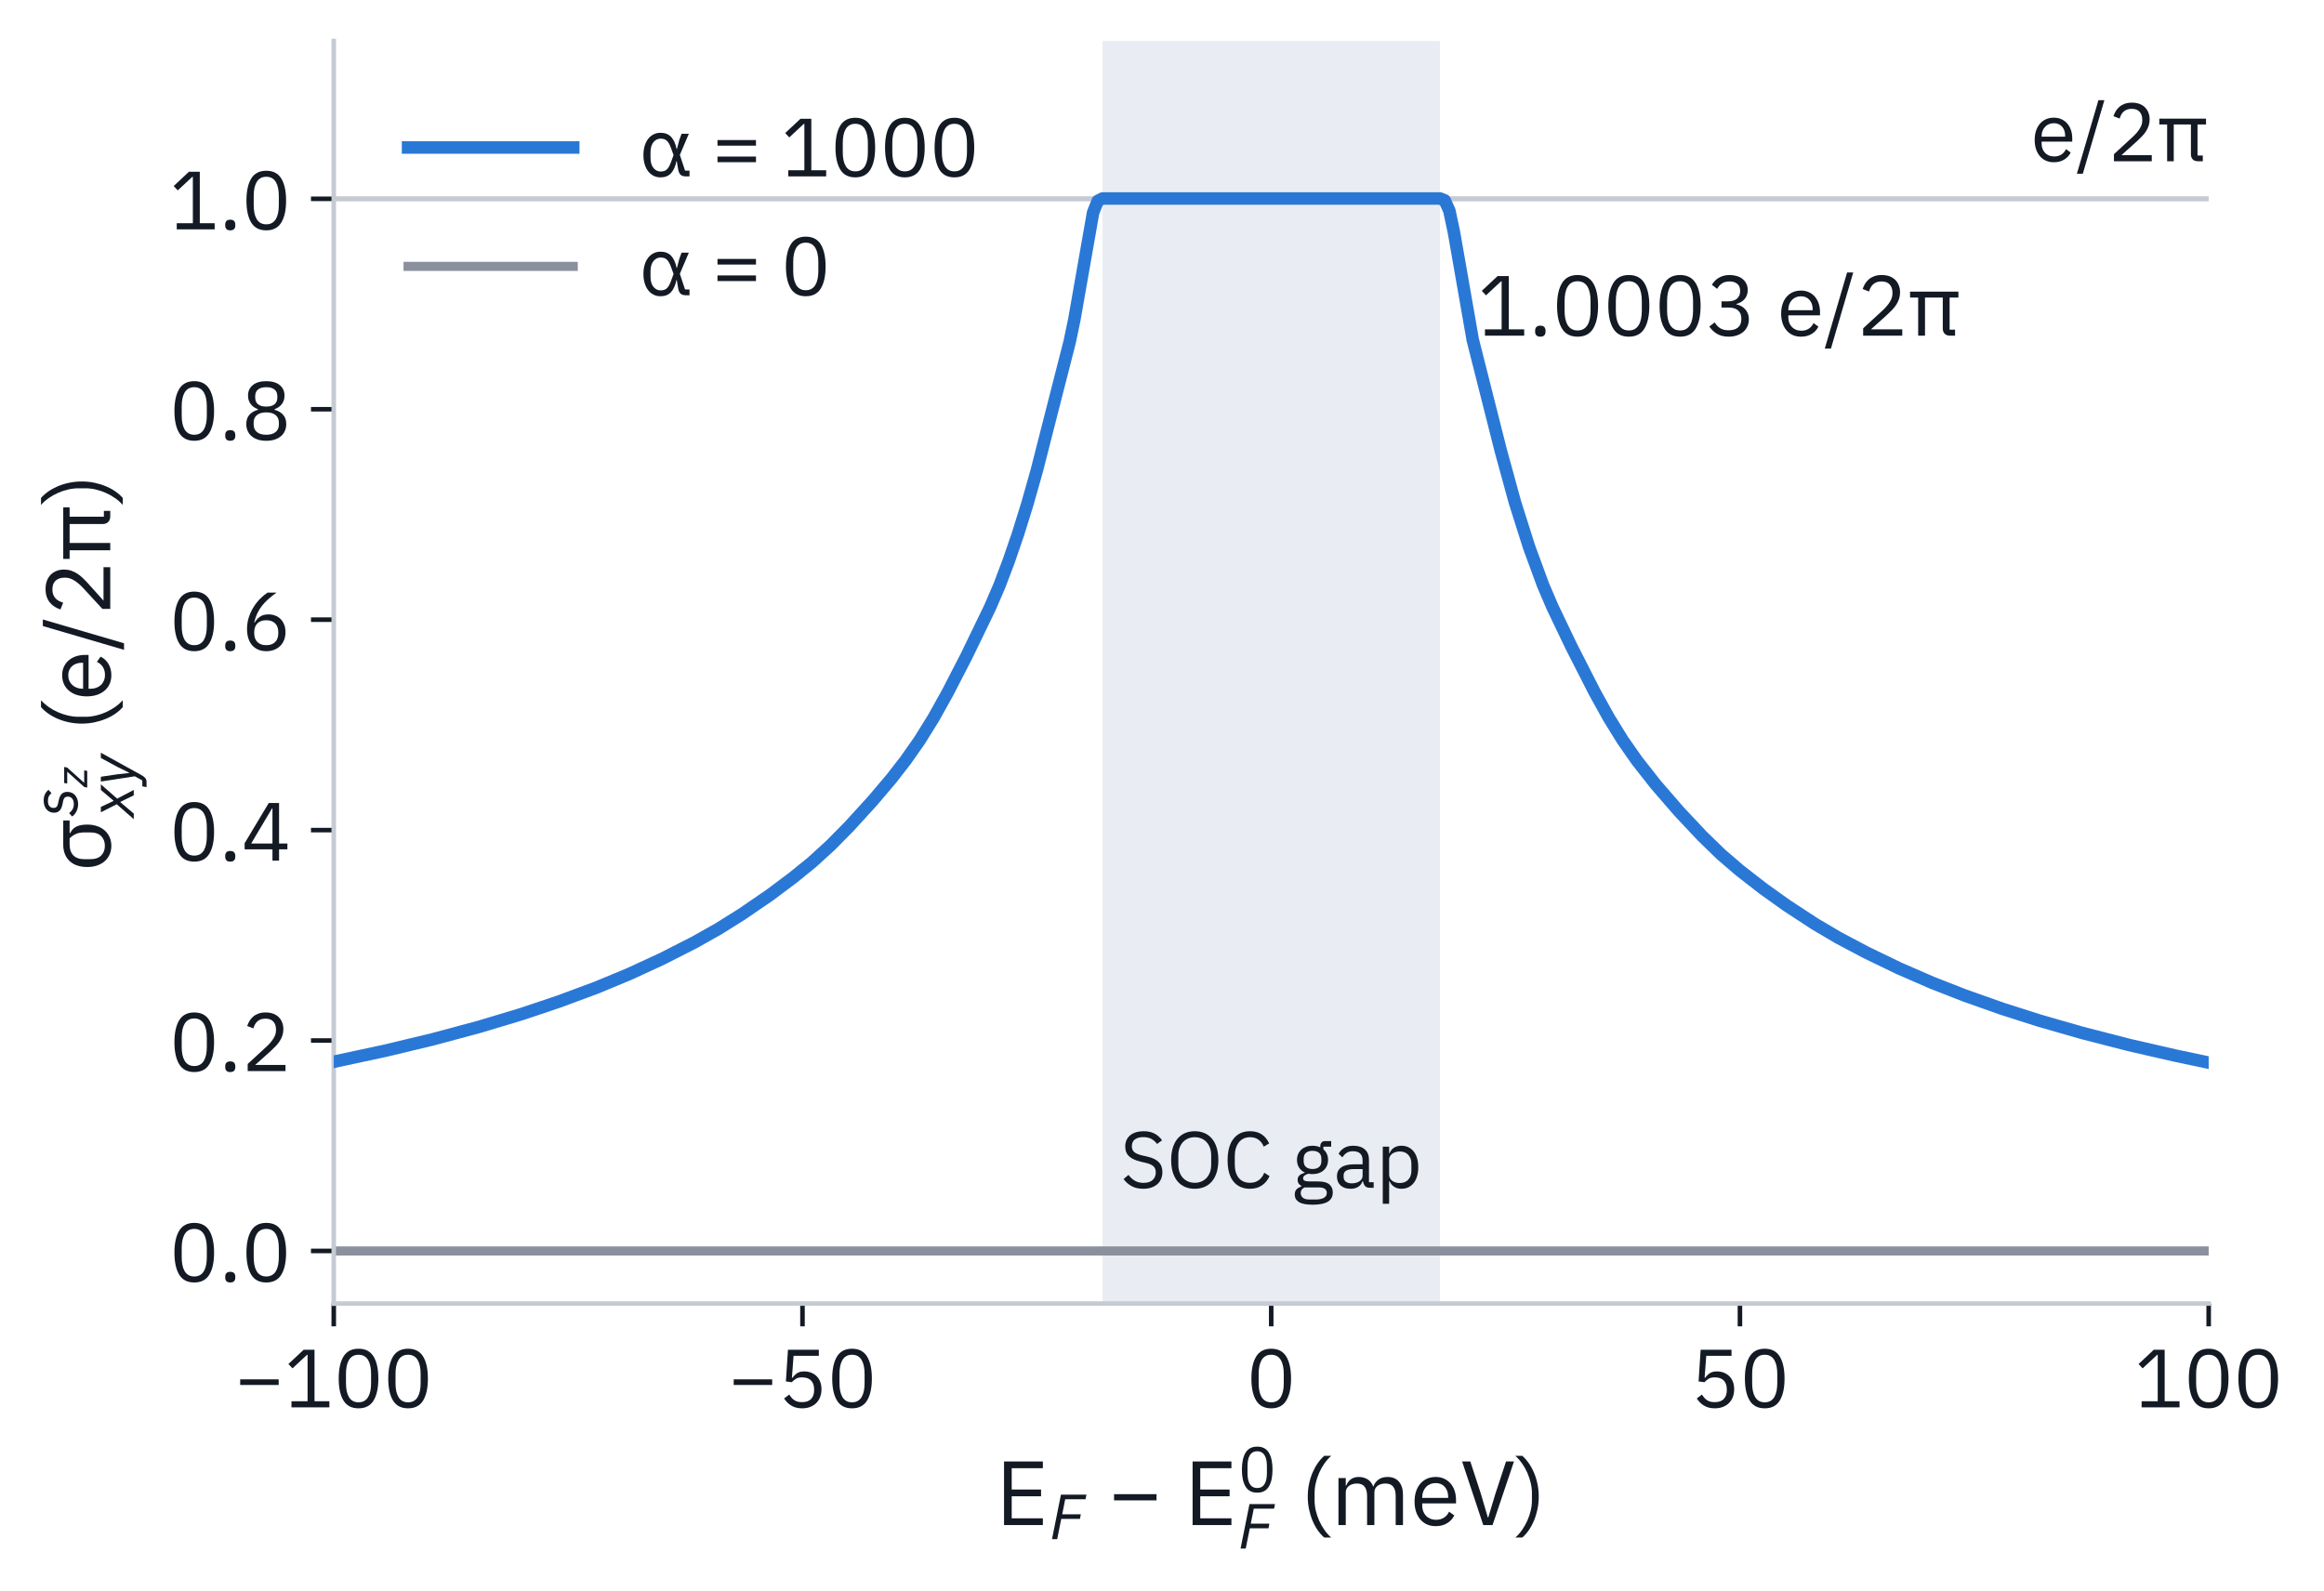
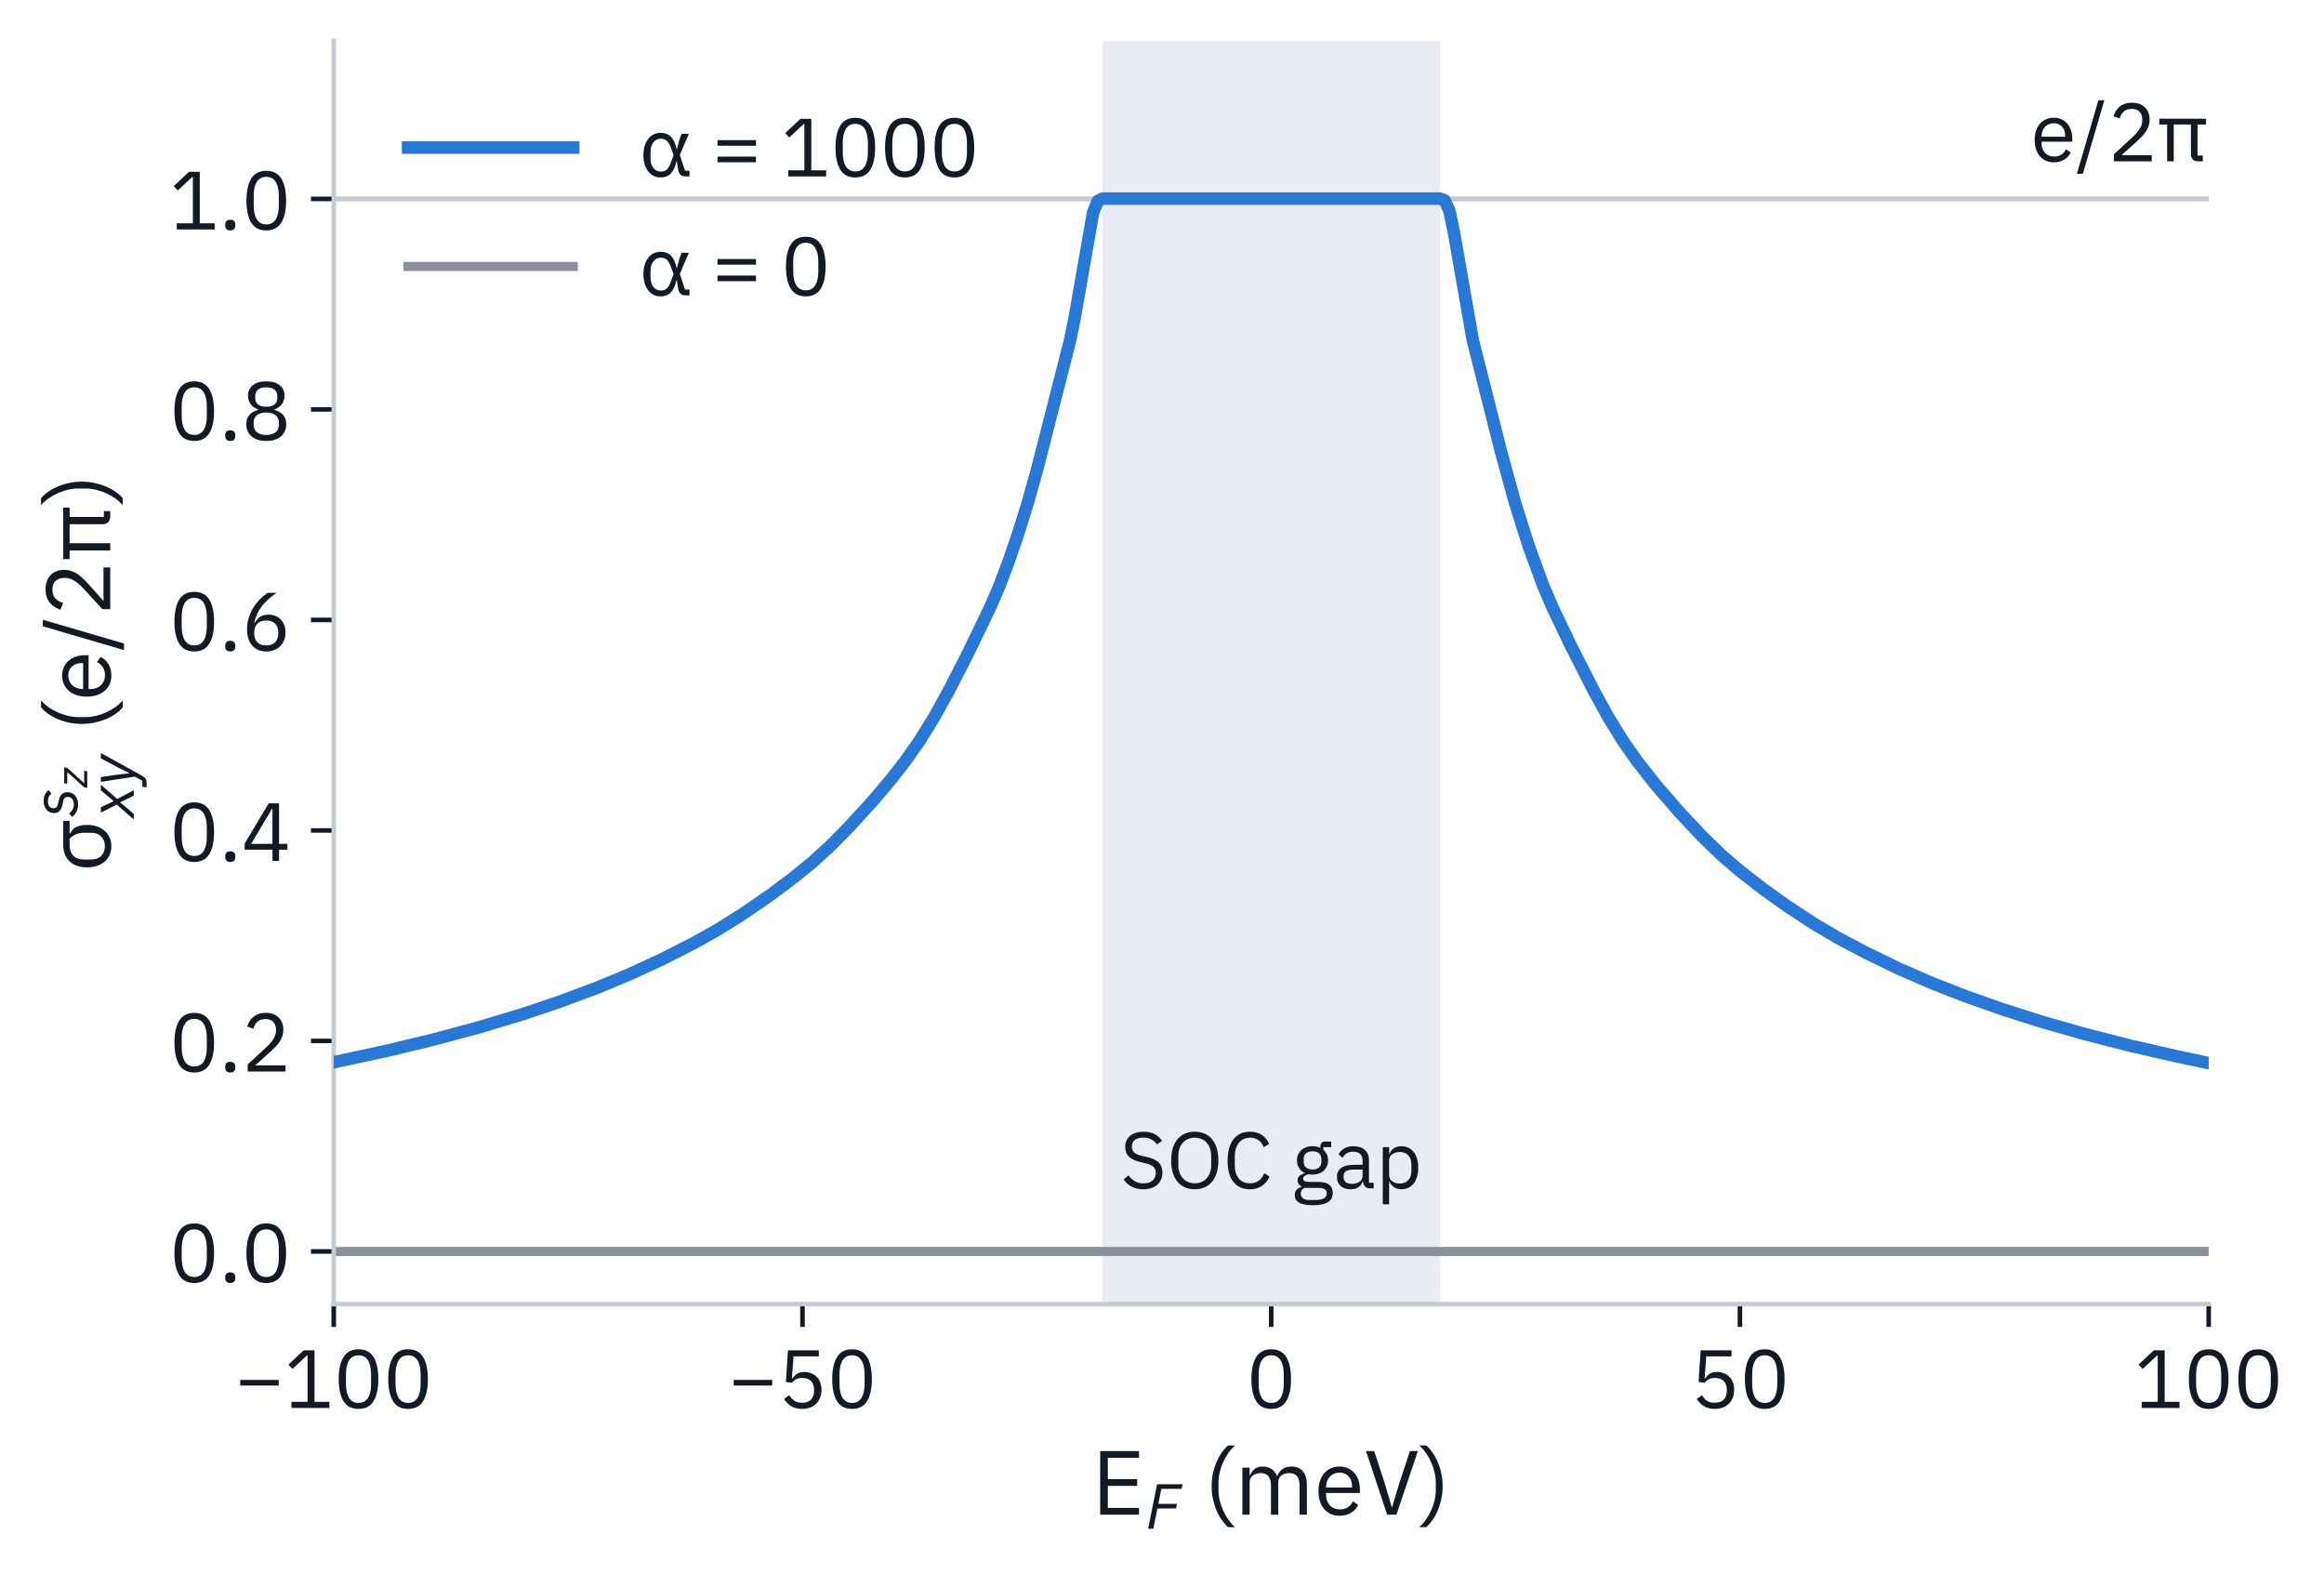
- <svg xmlns="http://www.w3.org/2000/svg" xmlns:xlink="http://www.w3.org/1999/xlink" width="408.074pt" height="279.37pt" viewBox="0 0 408.074 279.37" version="1.1">
+ <svg xmlns="http://www.w3.org/2000/svg" xmlns:xlink="http://www.w3.org/1999/xlink" width="408.074pt" height="276.33pt" viewBox="0 0 408.074 276.33" version="1.1">
  <defs>
    <style type="text/css">*{stroke-linejoin: round; stroke-linecap: butt}</style>
  </defs>
  <g id="figure_1">
    <g id="patch_1">
-       <path d="M 0 279.37  L 408.074 279.37  L 408.074 0  L 0 0  L 0 279.37  z " style="fill: none" />
+       <path d="M 0 276.33  L 408.074 276.33  L 408.074 0  L 0 0  L 0 276.33  z " style="fill: none" />
    </g>
    <g id="axes_1">
      <g id="patch_2">
        <path d="M 58.604 228.96  L 387.824 228.96  L 387.824 7.2  L 58.604 7.2  L 58.604 228.96  z " style="fill: none" />
      </g>
      <g id="patch_3">
-         <path d="M 193.585 228.96  L 252.844 228.96  L 252.844 7.2  L 193.585 7.2  z " clip-path="url(#pc250fb31f4)" style="fill: #e9edf3" />
+         <path d="M 193.585 228.96  L 252.844 228.96  L 252.844 7.2  L 193.585 7.2  z " clip-path="url(#pb63f28850c)" style="fill: #e9edf3" />
      </g>
      <g id="line2d_1">
-         <path d="M 58.604 34.92  L 387.824 34.92  " clip-path="url(#pc250fb31f4)" style="fill: none; stroke: #c5cad3; stroke-width: 0.9; stroke-linecap: square" />
+         <path d="M 58.604 34.92  L 387.824 34.92  " clip-path="url(#pb63f28850c)" style="fill: none; stroke: #c5cad3; stroke-width: 0.9; stroke-linecap: square" />
      </g>
      <g id="matplotlib.axis_1">
        <g id="xtick_1">
          <g id="line2d_2">
            <defs>
              <path id="m9ce9b8f9b5" d="M 0 0  L 0 4  " style="stroke: #141a24; stroke-width: 0.8" />
            </defs>
            <g>
              <use xlink:href="#m9ce9b8f9b5" x="58.604" y="228.96" style="fill: #141a24; stroke: #141a24; stroke-width: 0.8" />
            </g>
          </g>
          <g id="text_1">
            <g style="fill: #141a24" transform="translate(41.20445 247.19) scale(0.145 -0.145)">
              <defs>
                <path id="IBMPlexSans-2212" d="M 429 1734  L 429 2170  L 3411 2170  L 3411 1734  L 429 1734  z " transform="scale(0.015625)" />
                <path id="IBMPlexSans-31" d="M 563 0  L 563 474  L 1811 474  L 1811 4070  L 1766 4070  L 640 3021  L 326 3360  L 1510 4467  L 2349 4467  L 2349 474  L 3501 474  L 3501 0  L 563 0  z " transform="scale(0.015625)" />
                <path id="IBMPlexSans-30" d="M 1920 -77  Q 1120 -77 752 531  Q 384 1139 384 2234  Q 384 3328 752 3936  Q 1120 4544 1920 4544  Q 2720 4544 3088 3936  Q 3456 3328 3456 2234  Q 3456 1139 3088 531  Q 2720 -77 1920 -77  z M 1920 390  Q 2182 390 2368 499  Q 2554 608 2669 806  Q 2784 1005 2838 1273  Q 2893 1542 2893 1869  L 2893 2598  Q 2893 2925 2838 3193  Q 2784 3462 2669 3660  Q 2554 3859 2368 3968  Q 2182 4077 1920 4077  Q 1658 4077 1472 3968  Q 1286 3859 1171 3660  Q 1056 3462 1001 3193  Q 947 2925 947 2598  L 947 1869  Q 947 1542 1001 1273  Q 1056 1005 1171 806  Q 1286 608 1472 499  Q 1658 390 1920 390  z " transform="scale(0.015625)" />
              </defs>
              <use xlink:href="#IBMPlexSans-2212" />
              <use xlink:href="#IBMPlexSans-31" transform="translate(59.99999 0)" />
              <use xlink:href="#IBMPlexSans-30" transform="translate(120 0)" />
              <use xlink:href="#IBMPlexSans-30" transform="translate(180 0)" />
            </g>
          </g>
        </g>
        <g id="xtick_2">
          <g id="line2d_3">
            <g>
              <use xlink:href="#m9ce9b8f9b5" x="140.909" y="228.96" style="fill: #141a24; stroke: #141a24; stroke-width: 0.8" />
            </g>
          </g>
          <g id="text_2">
            <g style="fill: #141a24" transform="translate(127.8595 247.19) scale(0.145 -0.145)">
              <defs>
                <path id="IBMPlexSans-35" d="M 3187 3994  L 1229 3994  L 1101 2291  L 1146 2291  Q 1306 2515 1507 2649  Q 1709 2784 2061 2784  Q 2349 2784 2592 2688  Q 2835 2592 3014 2416  Q 3194 2240 3293 1984  Q 3392 1728 3392 1402  Q 3392 1075 3289 803  Q 3187 531 2992 336  Q 2797 141 2518 32  Q 2240 -77 1888 -77  Q 1606 -77 1392 -13  Q 1178 51 1011 160  Q 845 269 720 403  Q 595 538 493 685  L 896 992  Q 979 858 1072 749  Q 1165 640 1277 563  Q 1389 486 1536 444  Q 1683 403 1888 403  Q 2349 403 2585 646  Q 2822 890 2822 1331  L 2822 1395  Q 2822 1837 2585 2080  Q 2349 2323 1888 2323  Q 1581 2323 1405 2211  Q 1229 2099 1088 1946  L 634 2010  L 794 4467  L 3187 4467  L 3187 3994  z " transform="scale(0.015625)" />
              </defs>
              <use xlink:href="#IBMPlexSans-2212" />
              <use xlink:href="#IBMPlexSans-35" transform="translate(59.99999 0)" />
              <use xlink:href="#IBMPlexSans-30" transform="translate(120 0)" />
            </g>
          </g>
        </g>
        <g id="xtick_3">
          <g id="line2d_4">
            <g>
              <use xlink:href="#m9ce9b8f9b5" x="223.214" y="228.96" style="fill: #141a24; stroke: #141a24; stroke-width: 0.8" />
            </g>
          </g>
          <g id="text_3">
            <g style="fill: #141a24" transform="translate(218.8645 247.19) scale(0.145 -0.145)">
              <use xlink:href="#IBMPlexSans-30" />
            </g>
          </g>
        </g>
        <g id="xtick_4">
          <g id="line2d_5">
            <g>
              <use xlink:href="#m9ce9b8f9b5" x="305.519" y="228.96" style="fill: #141a24; stroke: #141a24; stroke-width: 0.8" />
            </g>
          </g>
          <g id="text_4">
            <g style="fill: #141a24" transform="translate(296.8195 247.19) scale(0.145 -0.145)">
              <use xlink:href="#IBMPlexSans-35" />
              <use xlink:href="#IBMPlexSans-30" transform="translate(59.99999 0)" />
            </g>
          </g>
        </g>
        <g id="xtick_5">
          <g id="line2d_6">
            <g>
              <use xlink:href="#m9ce9b8f9b5" x="387.824" y="228.96" style="fill: #141a24; stroke: #141a24; stroke-width: 0.8" />
            </g>
          </g>
          <g id="text_5">
            <g style="fill: #141a24" transform="translate(374.7745 247.19) scale(0.145 -0.145)">
              <use xlink:href="#IBMPlexSans-31" />
              <use xlink:href="#IBMPlexSans-30" transform="translate(59.99999 0)" />
              <use xlink:href="#IBMPlexSans-30" transform="translate(120 0)" />
            </g>
          </g>
        </g>
        <g id="text_6">
-           <g style="fill: #141a24" transform="translate(174.8145 268.01) scale(0.16 -0.16)">
+           <g style="fill: #141a24" transform="translate(191.6945 265.93) scale(0.16 -0.16)">
            <defs>
              <path id="IBMPlexSans-45" d="M 595 0  L 595 4467  L 3322 4467  L 3322 3994  L 1133 3994  L 1133 2496  L 3194 2496  L 3194 2022  L 1133 2022  L 1133 474  L 3322 474  L 3322 0  L 595 0  z " transform="scale(0.015625)" />
              <path id="IBMPlexSans-Italic-46" d="M 250 0  L 1146 4467  L 3706 4467  L 3610 4006  L 1574 4006  L 1274 2496  L 3142 2496  L 3053 2035  L 1178 2035  L 768 0  L 250 0  z " transform="scale(0.015625)" />
              <path id="IBMPlexSans-20" transform="scale(0.015625)" />
              <path id="IBMPlexSans-28" d="M 531 1997  Q 531 2458 620 2886  Q 710 3315 867 3683  Q 1024 4051 1235 4352  Q 1446 4653 1690 4864  L 2176 4864  Q 1907 4621 1692 4313  Q 1478 4006 1328 3660  Q 1178 3315 1094 2956  Q 1011 2598 1011 2266  L 1011 1715  Q 1011 1376 1094 1017  Q 1178 659 1331 313  Q 1485 -32 1699 -339  Q 1914 -646 2176 -877  L 1690 -877  Q 1453 -678 1241 -377  Q 1030 -77 873 294  Q 717 666 624 1098  Q 531 1530 531 1997  z " transform="scale(0.015625)" />
              <path id="IBMPlexSans-6d" d="M 544 0  L 544 3302  L 1056 3302  L 1056 2765  L 1082 2765  Q 1139 2893 1212 3005  Q 1286 3117 1392 3200  Q 1498 3283 1638 3331  Q 1779 3379 1971 3379  Q 2298 3379 2573 3222  Q 2848 3066 2982 2707  L 2995 2707  Q 3085 2976 3331 3177  Q 3578 3379 4000 3379  Q 4506 3379 4790 3049  Q 5075 2720 5075 2118  L 5075 0  L 4563 0  L 4563 2029  Q 4563 2470 4390 2694  Q 4218 2918 3840 2918  Q 3686 2918 3548 2880  Q 3411 2842 3302 2765  Q 3194 2688 3130 2569  Q 3066 2451 3066 2291  L 3066 0  L 2554 0  L 2554 2029  Q 2554 2470 2381 2694  Q 2208 2918 1843 2918  Q 1690 2918 1549 2880  Q 1408 2842 1299 2765  Q 1190 2688 1123 2569  Q 1056 2451 1056 2291  L 1056 0  L 544 0  z " transform="scale(0.015625)" />
              <path id="IBMPlexSans-65" d="M 1786 -77  Q 1446 -77 1174 44  Q 902 166 707 393  Q 512 621 406 937  Q 301 1254 301 1651  Q 301 2042 406 2362  Q 512 2682 707 2909  Q 902 3136 1174 3257  Q 1446 3379 1786 3379  Q 2118 3379 2380 3257  Q 2643 3136 2828 2921  Q 3014 2707 3113 2412  Q 3213 2118 3213 1766  L 3213 1523  L 838 1523  L 838 1370  Q 838 1158 905 976  Q 973 794 1097 659  Q 1222 525 1404 448  Q 1587 371 1818 371  Q 2131 371 2364 518  Q 2598 666 2726 941  L 3091 678  Q 2931 339 2592 131  Q 2253 -77 1786 -77  z M 1786 2950  Q 1574 2950 1401 2876  Q 1229 2803 1104 2668  Q 979 2534 908 2352  Q 838 2170 838 1952  L 838 1907  L 2662 1907  L 2662 1978  Q 2662 2419 2422 2684  Q 2182 2950 1786 2950  z " transform="scale(0.015625)" />
              <path id="IBMPlexSans-56" d="M 1613 0  L 128 4467  L 704 4467  L 1440 2214  L 1933 538  L 1965 538  L 2470 2214  L 3213 4467  L 3770 4467  L 2266 0  L 1613 0  z " transform="scale(0.015625)" />
              <path id="IBMPlexSans-29" d="M 1613 1997  Q 1613 1530 1520 1098  Q 1427 666 1270 294  Q 1114 -77 902 -377  Q 691 -678 454 -877  L -32 -877  Q 230 -646 444 -339  Q 659 -32 812 313  Q 966 659 1049 1017  Q 1133 1376 1133 1715  L 1133 2266  Q 1133 2598 1049 2956  Q 966 3315 816 3660  Q 666 4006 451 4313  Q 237 4621 -32 4864  L 454 4864  Q 698 4653 909 4352  Q 1120 4051 1277 3683  Q 1434 3315 1523 2886  Q 1613 2458 1613 1997  z " transform="scale(0.015625)" />
            </defs>
-             <use xlink:href="#IBMPlexSans-45" transform="translate(0 0.896875)" />
-             <use xlink:href="#IBMPlexSans-Italic-46" transform="translate(59.20288 -14.58125) scale(0.7)" />
-             <use xlink:href="#IBMPlexSans-20" transform="translate(99.72256 0.896875)" />
-             <use xlink:href="#IBMPlexSans-2212" transform="translate(123.3226 0.896875)" />
-             <use xlink:href="#IBMPlexSans-20" transform="translate(183.3225 0.896875)" />
-             <use xlink:href="#IBMPlexSans-45" transform="translate(206.9225 0.896875)" />
-             <use xlink:href="#IBMPlexSans-30" transform="translate(266.1254 37.3) scale(0.7)" />
-             <use xlink:href="#IBMPlexSans-Italic-46" transform="translate(266.1254 -24.9) scale(0.7)" />
-             <use xlink:href="#IBMPlexSans-20" transform="translate(310.7051 0.896875)" />
-             <use xlink:href="#IBMPlexSans-28" transform="translate(334.3051 0.896875)" />
-             <use xlink:href="#IBMPlexSans-6d" transform="translate(367.8051 0.896875)" />
-             <use xlink:href="#IBMPlexSans-65" transform="translate(455.105 0.896875)" />
-             <use xlink:href="#IBMPlexSans-56" transform="translate(510.005 0.896875)" />
-             <use xlink:href="#IBMPlexSans-29" transform="translate(570.905 0.896875)" />
+             <use xlink:href="#IBMPlexSans-45" />
+             <use xlink:href="#IBMPlexSans-Italic-46" transform="translate(59.20288 -15.47813) scale(0.7)" />
+             <use xlink:href="#IBMPlexSans-20" transform="translate(99.72256 0)" />
+             <use xlink:href="#IBMPlexSans-28" transform="translate(123.3226 0)" />
+             <use xlink:href="#IBMPlexSans-6d" transform="translate(156.8225 0)" />
+             <use xlink:href="#IBMPlexSans-65" transform="translate(244.1225 0)" />
+             <use xlink:href="#IBMPlexSans-56" transform="translate(299.0225 0)" />
+             <use xlink:href="#IBMPlexSans-29" transform="translate(359.9225 0)" />
          </g>
        </g>
      </g>
      <g id="matplotlib.axis_2">
        <g id="ytick_1">
          <g id="line2d_7">
            <defs>
              <path id="mf43ab1ffb0" d="M 0 0  L -4 0  " style="stroke: #141a24; stroke-width: 0.8" />
            </defs>
            <g>
              <use xlink:href="#mf43ab1ffb0" x="58.604" y="219.72" style="fill: #141a24; stroke: #141a24; stroke-width: 0.8" />
            </g>
          </g>
          <g id="text_7">
            <g style="fill: #141a24" transform="translate(29.76 225.085) scale(0.145 -0.145)">
              <defs>
                <path id="IBMPlexSans-2e" d="M 870 -77  Q 666 -77 573 25  Q 480 128 480 294  L 480 378  Q 480 544 573 646  Q 666 749 870 749  Q 1075 749 1168 646  Q 1261 544 1261 378  L 1261 294  Q 1261 128 1168 25  Q 1075 -77 870 -77  z " transform="scale(0.015625)" />
              </defs>
              <use xlink:href="#IBMPlexSans-30" />
              <use xlink:href="#IBMPlexSans-2e" transform="translate(59.99999 0)" />
              <use xlink:href="#IBMPlexSans-30" transform="translate(87.19998 0)" />
            </g>
          </g>
        </g>
        <g id="ytick_2">
          <g id="line2d_8">
            <g>
              <use xlink:href="#mf43ab1ffb0" x="58.604" y="182.76" style="fill: #141a24; stroke: #141a24; stroke-width: 0.8" />
            </g>
          </g>
          <g id="text_8">
            <g style="fill: #141a24" transform="translate(29.76 188.125) scale(0.145 -0.145)">
              <defs>
                <path id="IBMPlexSans-32" d="M 3411 0  L 480 0  L 480 550  L 1939 1894  Q 2253 2182 2464 2505  Q 2675 2829 2675 3155  L 2675 3232  Q 2675 3603 2470 3833  Q 2266 4064 1850 4064  Q 1645 4064 1491 4006  Q 1338 3949 1226 3846  Q 1114 3744 1040 3606  Q 966 3469 922 3309  L 442 3494  Q 506 3693 618 3881  Q 730 4070 899 4217  Q 1069 4365 1309 4454  Q 1549 4544 1875 4544  Q 2202 4544 2458 4448  Q 2714 4352 2886 4179  Q 3059 4006 3152 3769  Q 3245 3533 3245 3245  Q 3245 2982 3171 2758  Q 3098 2534 2970 2332  Q 2842 2131 2659 1939  Q 2477 1747 2266 1555  L 1062 474  L 3411 474  L 3411 0  z " transform="scale(0.015625)" />
              </defs>
              <use xlink:href="#IBMPlexSans-30" />
              <use xlink:href="#IBMPlexSans-2e" transform="translate(59.99999 0)" />
              <use xlink:href="#IBMPlexSans-32" transform="translate(87.19998 0)" />
            </g>
          </g>
        </g>
        <g id="ytick_3">
          <g id="line2d_9">
            <g>
              <use xlink:href="#mf43ab1ffb0" x="58.604" y="145.8" style="fill: #141a24; stroke: #141a24; stroke-width: 0.8" />
            </g>
          </g>
          <g id="text_9">
            <g style="fill: #141a24" transform="translate(29.76 151.165) scale(0.145 -0.145)">
              <defs>
                <path id="IBMPlexSans-34" d="M 2400 0  L 2400 877  L 243 877  L 243 1350  L 2112 4467  L 2912 4467  L 2912 1325  L 3558 1325  L 3558 877  L 2912 877  L 2912 0  L 2400 0  z M 749 1325  L 2400 1325  L 2400 4051  L 2368 4051  L 749 1325  z " transform="scale(0.015625)" />
              </defs>
              <use xlink:href="#IBMPlexSans-30" />
              <use xlink:href="#IBMPlexSans-2e" transform="translate(59.99999 0)" />
              <use xlink:href="#IBMPlexSans-34" transform="translate(87.19998 0)" />
            </g>
          </g>
        </g>
        <g id="ytick_4">
          <g id="line2d_10">
            <g>
              <use xlink:href="#mf43ab1ffb0" x="58.604" y="108.84" style="fill: #141a24; stroke: #141a24; stroke-width: 0.8" />
            </g>
          </g>
          <g id="text_10">
            <g style="fill: #141a24" transform="translate(29.76 114.205) scale(0.145 -0.145)">
              <defs>
                <path id="IBMPlexSans-36" d="M 1926 -77  Q 1581 -77 1302 41  Q 1024 160 829 381  Q 634 602 531 922  Q 429 1242 429 1638  Q 429 2138 576 2576  Q 723 3014 956 3376  Q 1190 3738 1472 4016  Q 1754 4294 2022 4467  L 2714 4467  Q 2355 4205 2073 3955  Q 1792 3706 1581 3434  Q 1370 3162 1222 2851  Q 1075 2541 986 2150  L 1018 2138  Q 1178 2413 1430 2595  Q 1683 2778 2093 2778  Q 2381 2778 2624 2682  Q 2867 2586 3040 2406  Q 3213 2227 3312 1971  Q 3411 1715 3411 1402  Q 3411 1075 3305 803  Q 3200 531 3005 336  Q 2810 141 2534 32  Q 2259 -77 1926 -77  z M 1920 390  Q 2362 390 2608 633  Q 2854 877 2854 1331  L 2854 1382  Q 2854 1837 2608 2080  Q 2362 2323 1920 2323  Q 1478 2323 1232 2080  Q 986 1837 986 1382  L 986 1331  Q 986 877 1232 633  Q 1478 390 1920 390  z " transform="scale(0.015625)" />
              </defs>
              <use xlink:href="#IBMPlexSans-30" />
              <use xlink:href="#IBMPlexSans-2e" transform="translate(59.99999 0)" />
              <use xlink:href="#IBMPlexSans-36" transform="translate(87.19998 0)" />
            </g>
          </g>
        </g>
        <g id="ytick_5">
          <g id="line2d_11">
            <g>
              <use xlink:href="#mf43ab1ffb0" x="58.604" y="71.88" style="fill: #141a24; stroke: #141a24; stroke-width: 0.8" />
            </g>
          </g>
          <g id="text_11">
            <g style="fill: #141a24" transform="translate(29.76 77.245) scale(0.145 -0.145)">
              <defs>
                <path id="IBMPlexSans-38" d="M 1920 -77  Q 1536 -77 1248 22  Q 960 122 765 294  Q 570 467 470 704  Q 371 941 371 1216  Q 371 1677 620 1945  Q 870 2214 1274 2323  L 1274 2374  Q 922 2496 714 2768  Q 506 3040 506 3424  Q 506 3936 877 4240  Q 1248 4544 1920 4544  Q 2592 4544 2963 4240  Q 3334 3936 3334 3424  Q 3334 3040 3126 2768  Q 2918 2496 2566 2374  L 2566 2323  Q 2970 2214 3219 1945  Q 3469 1677 3469 1216  Q 3469 941 3369 704  Q 3270 467 3075 294  Q 2880 122 2592 22  Q 2304 -77 1920 -77  z M 1920 390  Q 2387 390 2643 598  Q 2899 806 2899 1190  L 2899 1325  Q 2899 1709 2643 1917  Q 2387 2125 1920 2125  Q 1453 2125 1197 1917  Q 941 1709 941 1325  L 941 1190  Q 941 806 1197 598  Q 1453 390 1920 390  z M 1920 2573  Q 2342 2573 2560 2752  Q 2778 2931 2778 3277  L 2778 3373  Q 2778 3718 2560 3897  Q 2342 4077 1920 4077  Q 1498 4077 1280 3897  Q 1062 3718 1062 3373  L 1062 3277  Q 1062 2931 1280 2752  Q 1498 2573 1920 2573  z " transform="scale(0.015625)" />
              </defs>
              <use xlink:href="#IBMPlexSans-30" />
              <use xlink:href="#IBMPlexSans-2e" transform="translate(59.99999 0)" />
              <use xlink:href="#IBMPlexSans-38" transform="translate(87.19998 0)" />
            </g>
          </g>
        </g>
        <g id="ytick_6">
          <g id="line2d_12">
            <g>
              <use xlink:href="#mf43ab1ffb0" x="58.604" y="34.92" style="fill: #141a24; stroke: #141a24; stroke-width: 0.8" />
            </g>
          </g>
          <g id="text_12">
            <g style="fill: #141a24" transform="translate(29.76 40.285) scale(0.145 -0.145)">
              <use xlink:href="#IBMPlexSans-31" />
              <use xlink:href="#IBMPlexSans-2e" transform="translate(59.99999 0)" />
              <use xlink:href="#IBMPlexSans-30" transform="translate(87.19998 0)" />
            </g>
          </g>
        </g>
        <g id="text_13">
          <g style="fill: #141a24" transform="translate(19.36 153.04) rotate(-90) scale(0.16 -0.16)">
            <defs>
              <path id="IBMPlexSans-3c3" d="M 2688 2854  L 2688 2810  Q 3008 2662 3145 2371  Q 3283 2080 3283 1613  Q 3283 1235 3174 921  Q 3066 608 2867 387  Q 2669 166 2397 44  Q 2125 -77 1792 -77  Q 1459 -77 1184 44  Q 909 166 713 387  Q 518 608 409 921  Q 301 1235 301 1613  Q 301 1990 403 2304  Q 506 2618 704 2838  Q 902 3059 1196 3180  Q 1491 3302 1869 3302  L 3571 3302  L 3571 2854  L 2688 2854  z M 1869 2854  Q 1395 2854 1123 2595  Q 851 2336 851 1811  L 851 1414  Q 851 890 1113 634  Q 1376 378 1792 378  Q 2208 378 2470 634  Q 2733 890 2733 1414  L 2733 1811  Q 2733 2163 2630 2400  Q 2528 2637 2317 2854  L 1869 2854  z " transform="scale(0.015625)" />
              <path id="IBMPlexSans-Italic-73" d="M 1338 -77  Q 954 -77 621 80  Q 288 237 90 525  L 429 826  Q 602 595 826 473  Q 1050 352 1338 352  Q 1664 352 1875 509  Q 2086 666 2086 973  Q 2086 1139 1987 1257  Q 1888 1376 1600 1434  L 1350 1485  Q 1165 1523 1001 1584  Q 838 1645 720 1744  Q 602 1843 534 1987  Q 467 2131 467 2336  Q 467 2541 540 2729  Q 614 2918 768 3062  Q 922 3206 1152 3292  Q 1382 3379 1690 3379  Q 2054 3379 2316 3254  Q 2579 3130 2765 2893  L 2426 2592  Q 2317 2746 2131 2848  Q 1946 2950 1651 2950  Q 1286 2950 1116 2790  Q 947 2630 947 2381  Q 947 2208 1046 2096  Q 1146 1984 1427 1926  L 1677 1875  Q 1875 1837 2038 1773  Q 2202 1709 2317 1606  Q 2432 1504 2496 1357  Q 2560 1210 2560 1005  Q 2560 755 2467 553  Q 2374 352 2211 214  Q 2048 77 1824 0  Q 1600 -77 1338 -77  z " transform="scale(0.015625)" />
              <path id="IBMPlexSans-Italic-7a" d="M -32 0  L 51 422  L 2246 2867  L 544 2867  L 627 3302  L 2925 3302  L 2842 2880  L 646 435  L 2438 435  L 2355 0  L -32 0  z " transform="scale(0.015625)" />
              <path id="IBMPlexSans-Italic-78" d="M -179 0  L 1318 1709  L 512 3302  L 1050 3302  L 1645 2035  L 1677 2035  L 2752 3302  L 3315 3302  L 1882 1664  L 2752 0  L 2214 0  L 1555 1344  L 1523 1344  L 384 0  L -179 0  z " transform="scale(0.015625)" />
              <path id="IBMPlexSans-Italic-79" d="M 2803 3302  L 3328 3302  L 1094 -749  Q 934 -1037 784 -1158  Q 634 -1280 384 -1280  L -128 -1280  L -45 -858  L 550 -858  L 960 -102  L 435 3302  L 915 3302  L 1158 1670  L 1293 467  L 1325 467  L 1920 1670  L 2803 3302  z " transform="scale(0.015625)" />
              <path id="IBMPlexSans-2f" d="M 58 -966  L 1728 4736  L 2189 4736  L 518 -966  L 58 -966  z " transform="scale(0.015625)" />
              <path id="IBMPlexSans-3c0" d="M 3117 448  L 3526 448  L 3526 0  L 3149 0  Q 2880 0 2742 150  Q 2605 301 2605 525  L 2605 2854  L 1274 2854  L 1274 0  L 762 0  L 762 2854  L 154 2854  L 154 3302  L 3776 3302  L 3776 2854  L 3117 2854  L 3117 448  z " transform="scale(0.015625)" />
            </defs>
            <use xlink:href="#IBMPlexSans-3c3" />
            <use xlink:href="#IBMPlexSans-Italic-73" transform="translate(59.20288 36.11563) scale(0.7)" />
            <use xlink:href="#IBMPlexSans-Italic-7a" transform="translate(92.17287 25.28094) scale(0.49)" />
            <use xlink:href="#IBMPlexSans-Italic-78" transform="translate(59.20288 -25.79688) scale(0.7)" />
            <use xlink:href="#IBMPlexSans-Italic-79" transform="translate(93.78287 -25.79688) scale(0.7)" />
            <use xlink:href="#IBMPlexSans-20" transform="translate(130.2426 0)" />
            <use xlink:href="#IBMPlexSans-28" transform="translate(153.8425 0)" />
            <use xlink:href="#IBMPlexSans-65" transform="translate(187.3425 0)" />
            <use xlink:href="#IBMPlexSans-2f" transform="translate(242.2425 0)" />
            <use xlink:href="#IBMPlexSans-32" transform="translate(280.5425 0)" />
            <use xlink:href="#IBMPlexSans-3c0" transform="translate(340.5425 0)" />
            <use xlink:href="#IBMPlexSans-29" transform="translate(402.7425 0)" />
          </g>
        </g>
      </g>
      <g id="line2d_13">
-         <path d="M 58.604 219.72  L 387.824 219.72  L 387.824 219.72  " clip-path="url(#pc250fb31f4)" style="fill: none; stroke: #8a909c; stroke-width: 1.6; stroke-linecap: square" />
+         <path d="M 58.604 219.72  L 387.824 219.72  L 387.824 219.72  " clip-path="url(#pb63f28850c)" style="fill: none; stroke: #8a909c; stroke-width: 1.6; stroke-linecap: square" />
      </g>
      <g id="patch_4">
        <path d="M 58.604 228.96  L 58.604 7.2  " style="fill: none; stroke: #c5cad3; stroke-width: 0.8; stroke-linejoin: miter; stroke-linecap: square" />
      </g>
      <g id="patch_5">
        <path d="M 58.604 228.96  L 387.824 228.96  " style="fill: none; stroke: #c5cad3; stroke-width: 0.8; stroke-linejoin: miter; stroke-linecap: square" />
      </g>
      <g id="text_14">
        <g style="fill: #141a24" transform="translate(196.6998 208.632) scale(0.14 -0.14)">
          <defs>
            <path id="IBMPlexSans-53" d="M 1850 -77  Q 1306 -77 922 131  Q 538 339 269 704  L 666 1037  Q 902 723 1190 560  Q 1478 397 1869 397  Q 2349 397 2601 627  Q 2854 858 2854 1242  Q 2854 1562 2662 1734  Q 2470 1907 2029 2010  L 1664 2093  Q 1050 2234 726 2518  Q 403 2803 403 3322  Q 403 3616 512 3846  Q 621 4077 816 4230  Q 1011 4384 1283 4464  Q 1555 4544 1882 4544  Q 2387 4544 2748 4358  Q 3110 4173 3360 3814  L 2957 3520  Q 2771 3776 2508 3923  Q 2246 4070 1856 4070  Q 1427 4070 1180 3888  Q 934 3706 934 3341  Q 934 3021 1142 2857  Q 1350 2694 1773 2598  L 2138 2515  Q 2797 2368 3091 2067  Q 3386 1766 3386 1267  Q 3386 960 3280 710  Q 3174 461 2976 288  Q 2778 115 2493 19  Q 2208 -77 1850 -77  z " transform="scale(0.015625)" />
            <path id="IBMPlexSans-4f" d="M 2266 -77  Q 1830 -77 1481 73  Q 1133 224 886 515  Q 640 806 505 1238  Q 371 1670 371 2234  Q 371 2797 505 3225  Q 640 3654 886 3948  Q 1133 4243 1481 4393  Q 1830 4544 2266 4544  Q 2694 4544 3046 4393  Q 3398 4243 3644 3948  Q 3891 3654 4025 3225  Q 4160 2797 4160 2234  Q 4160 1670 4025 1238  Q 3891 806 3644 515  Q 3398 224 3046 73  Q 2694 -77 2266 -77  z M 2266 403  Q 2554 403 2797 505  Q 3040 608 3216 800  Q 3392 992 3488 1261  Q 3584 1530 3584 1862  L 3584 2605  Q 3584 2938 3488 3206  Q 3392 3475 3216 3667  Q 3040 3859 2797 3961  Q 2554 4064 2266 4064  Q 1978 4064 1734 3961  Q 1491 3859 1315 3667  Q 1139 3475 1043 3206  Q 947 2938 947 2605  L 947 1862  Q 947 1530 1043 1261  Q 1139 992 1315 800  Q 1491 608 1734 505  Q 1978 403 2266 403  z " transform="scale(0.015625)" />
            <path id="IBMPlexSans-43" d="M 2170 -77  Q 1318 -77 844 502  Q 371 1082 371 2208  Q 371 3334 844 3939  Q 1318 4544 2170 4544  Q 2733 4544 3113 4288  Q 3494 4032 3706 3565  L 3270 3302  Q 3136 3648 2861 3856  Q 2586 4064 2170 4064  Q 1882 4064 1654 3955  Q 1427 3846 1270 3644  Q 1114 3443 1030 3164  Q 947 2886 947 2541  L 947 1875  Q 947 1184 1267 793  Q 1587 403 2170 403  Q 2598 403 2886 624  Q 3174 845 3309 1210  L 3738 941  Q 3526 467 3129 195  Q 2733 -77 2170 -77  z " transform="scale(0.015625)" />
            <path id="IBMPlexSans-67" d="M 3328 -365  Q 3328 -877 2928 -1117  Q 2528 -1357 1728 -1357  Q 954 -1357 614 -1145  Q 275 -934 275 -544  Q 275 -275 416 -124  Q 557 26 800 96  L 800 166  Q 506 307 506 627  Q 506 877 666 1008  Q 826 1139 1075 1203  L 1075 1229  Q 781 1370 617 1632  Q 454 1894 454 2240  Q 454 2490 544 2701  Q 634 2912 797 3062  Q 960 3213 1187 3296  Q 1414 3379 1696 3379  Q 2048 3379 2323 3251  L 2323 3309  Q 2323 3501 2412 3625  Q 2502 3750 2707 3750  L 3200 3750  L 3200 3302  L 2573 3302  L 2573 3091  Q 2752 2938 2851 2723  Q 2950 2509 2950 2240  Q 2950 1990 2860 1779  Q 2771 1568 2608 1417  Q 2445 1267 2214 1184  Q 1984 1101 1702 1101  Q 1542 1101 1382 1133  Q 1216 1088 1081 1001  Q 947 915 947 762  Q 947 614 1088 563  Q 1229 512 1453 512  L 2157 512  Q 2771 512 3049 278  Q 3328 45 3328 -365  z M 2848 -403  Q 2848 -205 2697 -86  Q 2547 32 2163 32  L 1062 32  Q 755 -109 755 -416  Q 755 -634 918 -787  Q 1082 -941 1472 -941  L 1946 -941  Q 2374 -941 2611 -806  Q 2848 -672 2848 -403  z M 1702 1510  Q 2029 1510 2221 1667  Q 2413 1824 2413 2150  L 2413 2330  Q 2413 2656 2221 2813  Q 2029 2970 1702 2970  Q 1376 2970 1184 2813  Q 992 2656 992 2330  L 992 2150  Q 992 1824 1184 1667  Q 1376 1510 1702 1510  z " transform="scale(0.015625)" />
            <path id="IBMPlexSans-61" d="M 2944 0  Q 2656 0 2531 153  Q 2406 307 2374 538  L 2342 538  Q 2234 230 1984 76  Q 1734 -77 1389 -77  Q 864 -77 573 192  Q 282 461 282 922  Q 282 1389 624 1638  Q 966 1888 1690 1888  L 2342 1888  L 2342 2214  Q 2342 2566 2150 2752  Q 1958 2938 1562 2938  Q 1261 2938 1059 2803  Q 858 2669 723 2445  L 416 2733  Q 550 3002 844 3190  Q 1139 3379 1587 3379  Q 2189 3379 2521 3084  Q 2854 2790 2854 2266  L 2854 448  L 3232 448  L 3232 0  L 2944 0  z M 1472 358  Q 1664 358 1824 403  Q 1984 448 2099 531  Q 2214 614 2278 723  Q 2342 832 2342 960  L 2342 1504  L 1664 1504  Q 1222 1504 1020 1376  Q 819 1248 819 1005  L 819 870  Q 819 627 995 492  Q 1171 358 1472 358  z " transform="scale(0.015625)" />
            <path id="IBMPlexSans-70" d="M 544 3302  L 1056 3302  L 1056 2765  L 1082 2765  Q 1210 3078 1456 3228  Q 1702 3379 2048 3379  Q 2355 3379 2604 3257  Q 2854 3136 3030 2912  Q 3206 2688 3299 2368  Q 3392 2048 3392 1651  Q 3392 1254 3299 934  Q 3206 614 3030 390  Q 2854 166 2604 44  Q 2355 -77 2048 -77  Q 1376 -77 1082 538  L 1056 538  L 1056 -1280  L 544 -1280  L 544 3302  z M 1907 384  Q 2342 384 2592 656  Q 2842 928 2842 1370  L 2842 1933  Q 2842 2374 2592 2646  Q 2342 2918 1907 2918  Q 1734 2918 1577 2870  Q 1421 2822 1305 2739  Q 1190 2656 1123 2537  Q 1056 2419 1056 2285  L 1056 1056  Q 1056 896 1123 771  Q 1190 646 1305 560  Q 1421 474 1577 429  Q 1734 384 1907 384  z " transform="scale(0.015625)" />
          </defs>
          <use xlink:href="#IBMPlexSans-53" />
          <use xlink:href="#IBMPlexSans-4f" transform="translate(58.09999 0)" />
          <use xlink:href="#IBMPlexSans-43" transform="translate(128.9 0)" />
          <use xlink:href="#IBMPlexSans-20" transform="translate(191 0)" />
          <use xlink:href="#IBMPlexSans-67" transform="translate(214.6 0)" />
          <use xlink:href="#IBMPlexSans-61" transform="translate(267.3999 0)" />
          <use xlink:href="#IBMPlexSans-70" transform="translate(320.7999 0)" />
        </g>
      </g>
      <g id="text_15">
        <g style="fill: #141a24" transform="translate(356.5905 28.324) scale(0.145 -0.145)">
          <use xlink:href="#IBMPlexSans-65" />
          <use xlink:href="#IBMPlexSans-2f" transform="translate(54.89999 0)" />
          <use xlink:href="#IBMPlexSans-32" transform="translate(93.19998 0)" />
          <use xlink:href="#IBMPlexSans-3c0" transform="translate(153.2 0)" />
        </g>
      </g>
      <g id="line2d_14">
-         <path d="M 58.604 186.492  L 67.658 184.549  L 75.889 182.575  L 84.119 180.363  L 91.526 178.137  L 98.111 175.925  L 104.695 173.481  L 110.457 171.09  L 116.218 168.433  L 121.979 165.499  L 126.095 163.179  L 130.21 160.605  L 135.148 157.226  L 139.263 154.144  L 142.556 151.472  L 145.848 148.469  L 149.14 145.132  L 153.255 140.62  L 156.547 136.731  L 159.017 133.55  L 161.486 130.029  L 163.955 126.048  L 166.424 121.605  L 169.716 115.219  L 173.831 106.709  L 175.478 102.89  L 177.124 98.541  L 178.77 93.739  L 180.416 88.444  L 182.062 82.615  L 185.354 69.709  L 187.823 60.057  L 188.646 56.122  L 191.939 37.336  L 192.762 35.291  L 193.585 34.866  L 218.276 34.863  L 252.844 34.863  L 253.667 35.187  L 254.49 36.991  L 255.313 40.871  L 258.606 59.706  L 263.544 79.226  L 266.013 88.234  L 268.482 96.038  L 270.951 102.77  L 272.597 106.617  L 275.89 113.501  L 280.005 121.574  L 282.474 126.036  L 284.943 130.033  L 287.412 133.566  L 290.705 137.763  L 294.82 142.518  L 298.935 146.899  L 302.227 150.092  L 305.519 152.915  L 309.635 156.116  L 313.75 159.054  L 318.688 162.284  L 322.804 164.713  L 327.742 167.327  L 333.503 170.109  L 339.265 172.616  L 345.026 174.868  L 351.61 177.198  L 358.195 179.299  L 365.602 181.423  L 373.833 183.541  L 382.063 185.431  L 387.824 186.645  L 387.824 186.645  " clip-path="url(#pc250fb31f4)" style="fill: none; stroke: #2a78d6; stroke-width: 2.2; stroke-linecap: square" />
-       </g>
-       <g id="text_16">
-         <g style="fill: #141a24" transform="translate(259.4287 58.956) scale(0.15 -0.15)">
-           <defs>
-             <path id="IBMPlexSans-33" d="M 1670 2573  Q 2125 2573 2352 2781  Q 2579 2989 2579 3315  L 2579 3360  Q 2579 3712 2358 3888  Q 2138 4064 1779 4064  Q 1434 4064 1216 3913  Q 998 3763 858 3507  L 461 3814  Q 544 3949 662 4080  Q 781 4211 941 4313  Q 1101 4416 1312 4480  Q 1523 4544 1792 4544  Q 2074 4544 2323 4470  Q 2573 4397 2755 4253  Q 2938 4109 3043 3897  Q 3149 3686 3149 3418  Q 3149 3200 3081 3027  Q 3014 2854 2899 2726  Q 2784 2598 2627 2508  Q 2470 2419 2291 2374  L 2291 2349  Q 2470 2310 2640 2224  Q 2810 2138 2941 2000  Q 3072 1862 3152 1667  Q 3232 1472 3232 1222  Q 3232 934 3123 694  Q 3014 454 2816 284  Q 2618 115 2336 19  Q 2054 -77 1715 -77  Q 1427 -77 1203 -13  Q 979 51 806 160  Q 634 269 502 403  Q 371 538 269 685  L 672 992  Q 755 858 854 749  Q 954 640 1075 563  Q 1197 486 1350 444  Q 1504 403 1709 403  Q 2182 403 2425 617  Q 2669 832 2669 1229  L 2669 1280  Q 2669 1677 2425 1891  Q 2182 2106 1709 2106  L 1184 2106  L 1184 2573  L 1670 2573  z " transform="scale(0.015625)" />
-           </defs>
-           <use xlink:href="#IBMPlexSans-31" />
-           <use xlink:href="#IBMPlexSans-2e" transform="translate(59.99999 0)" />
-           <use xlink:href="#IBMPlexSans-30" transform="translate(87.19998 0)" />
-           <use xlink:href="#IBMPlexSans-30" transform="translate(147.2 0)" />
-           <use xlink:href="#IBMPlexSans-30" transform="translate(207.2 0)" />
-           <use xlink:href="#IBMPlexSans-33" transform="translate(267.1999 0)" />
-           <use xlink:href="#IBMPlexSans-20" transform="translate(327.1999 0)" />
-           <use xlink:href="#IBMPlexSans-65" transform="translate(350.7999 0)" />
-           <use xlink:href="#IBMPlexSans-2f" transform="translate(405.6999 0)" />
-           <use xlink:href="#IBMPlexSans-32" transform="translate(443.9999 0)" />
-           <use xlink:href="#IBMPlexSans-3c0" transform="translate(503.9999 0)" />
-         </g>
+         <path d="M 58.604 186.492  L 67.658 184.549  L 75.889 182.575  L 84.119 180.363  L 91.526 178.137  L 98.111 175.925  L 104.695 173.481  L 110.457 171.09  L 116.218 168.433  L 121.979 165.499  L 126.095 163.179  L 130.21 160.605  L 135.148 157.226  L 139.263 154.144  L 142.556 151.472  L 145.848 148.469  L 149.14 145.132  L 153.255 140.62  L 156.547 136.731  L 159.017 133.55  L 161.486 130.029  L 163.955 126.048  L 166.424 121.605  L 169.716 115.219  L 173.831 106.709  L 175.478 102.89  L 177.124 98.541  L 178.77 93.739  L 180.416 88.444  L 182.062 82.615  L 185.354 69.709  L 187.823 60.057  L 188.646 56.122  L 191.939 37.336  L 192.762 35.291  L 193.585 34.866  L 218.276 34.863  L 252.844 34.863  L 253.667 35.187  L 254.49 36.991  L 255.313 40.871  L 258.606 59.706  L 263.544 79.226  L 266.013 88.234  L 268.482 96.038  L 270.951 102.77  L 272.597 106.617  L 275.89 113.501  L 280.005 121.574  L 282.474 126.036  L 284.943 130.033  L 287.412 133.566  L 290.705 137.763  L 294.82 142.518  L 298.935 146.899  L 302.227 150.092  L 305.519 152.915  L 309.635 156.116  L 313.75 159.054  L 318.688 162.284  L 322.804 164.713  L 327.742 167.327  L 333.503 170.109  L 339.265 172.616  L 345.026 174.868  L 351.61 177.198  L 358.195 179.299  L 365.602 181.423  L 373.833 183.541  L 382.063 185.431  L 387.824 186.645  L 387.824 186.645  " clip-path="url(#pb63f28850c)" style="fill: none; stroke: #2a78d6; stroke-width: 2.2; stroke-linecap: square" />
      </g>
      <g id="legend_1">
        <g id="line2d_15">
          <path d="M 71.654 25.905  L 86.154 25.905  L 100.654 25.905  " style="fill: none; stroke: #2a78d6; stroke-width: 2.2; stroke-linecap: square" />
        </g>
-         <g id="text_17">
+         <g id="text_16">
          <g style="fill: #141a24" transform="translate(112.2545 30.98) scale(0.145 -0.145)">
            <defs>
              <path id="IBMPlexSans-3b1" d="M 3891 0  L 3603 0  Q 3341 0 3203 121  Q 3066 243 3014 531  L 2906 1178  L 2880 1178  Q 2752 557 2457 240  Q 2163 -77 1645 -77  Q 1344 -77 1101 48  Q 858 173 685 397  Q 512 621 416 941  Q 320 1261 320 1651  Q 320 2042 416 2362  Q 512 2682 685 2906  Q 858 3130 1101 3254  Q 1344 3379 1645 3379  Q 2157 3379 2457 3072  Q 2758 2765 2893 2125  L 2918 2125  L 3104 2835  L 3277 3302  L 3840 3302  L 3142 1664  L 3546 448  L 3891 448  L 3891 0  z M 1645 378  Q 1786 378 1904 410  Q 2022 442 2118 525  Q 2214 608 2297 749  Q 2381 890 2458 1107  L 2656 1651  L 2458 2195  Q 2381 2413 2297 2553  Q 2214 2694 2118 2777  Q 2022 2861 1904 2893  Q 1786 2925 1645 2925  Q 1491 2925 1353 2857  Q 1216 2790 1107 2662  Q 998 2534 934 2336  Q 870 2138 870 1882  L 870 1421  Q 870 1158 934 963  Q 998 768 1107 640  Q 1216 512 1353 445  Q 1491 378 1645 378  z " transform="scale(0.015625)" />
              <path id="IBMPlexSans-3d" d="M 429 2381  L 429 2816  L 3411 2816  L 3411 2381  L 429 2381  z M 429 1101  L 429 1536  L 3411 1536  L 3411 1101  L 429 1101  z " transform="scale(0.015625)" />
            </defs>
            <use xlink:href="#IBMPlexSans-3b1" />
            <use xlink:href="#IBMPlexSans-20" transform="translate(64.39999 0)" />
            <use xlink:href="#IBMPlexSans-3d" transform="translate(87.99998 0)" />
            <use xlink:href="#IBMPlexSans-20" transform="translate(148 0)" />
            <use xlink:href="#IBMPlexSans-31" transform="translate(171.6 0)" />
            <use xlink:href="#IBMPlexSans-30" transform="translate(231.5999 0)" />
            <use xlink:href="#IBMPlexSans-30" transform="translate(291.5999 0)" />
            <use xlink:href="#IBMPlexSans-30" transform="translate(351.5999 0)" />
          </g>
        </g>
        <g id="line2d_16">
          <path d="M 71.654 46.785  L 86.154 46.785  L 100.654 46.785  " style="fill: none; stroke: #8a909c; stroke-width: 1.6; stroke-linecap: square" />
        </g>
-         <g id="text_18">
+         <g id="text_17">
          <g style="fill: #141a24" transform="translate(112.2545 51.86) scale(0.145 -0.145)">
            <use xlink:href="#IBMPlexSans-3b1" />
            <use xlink:href="#IBMPlexSans-20" transform="translate(64.39999 0)" />
            <use xlink:href="#IBMPlexSans-3d" transform="translate(87.99998 0)" />
            <use xlink:href="#IBMPlexSans-20" transform="translate(148 0)" />
            <use xlink:href="#IBMPlexSans-30" transform="translate(171.6 0)" />
          </g>
        </g>
      </g>
    </g>
  </g>
  <defs>
-     <clipPath id="pc250fb31f4">
+     <clipPath id="pb63f28850c">
      <rect x="58.604" y="7.2" width="329.22" height="221.76" />
    </clipPath>
  </defs>
</svg>
